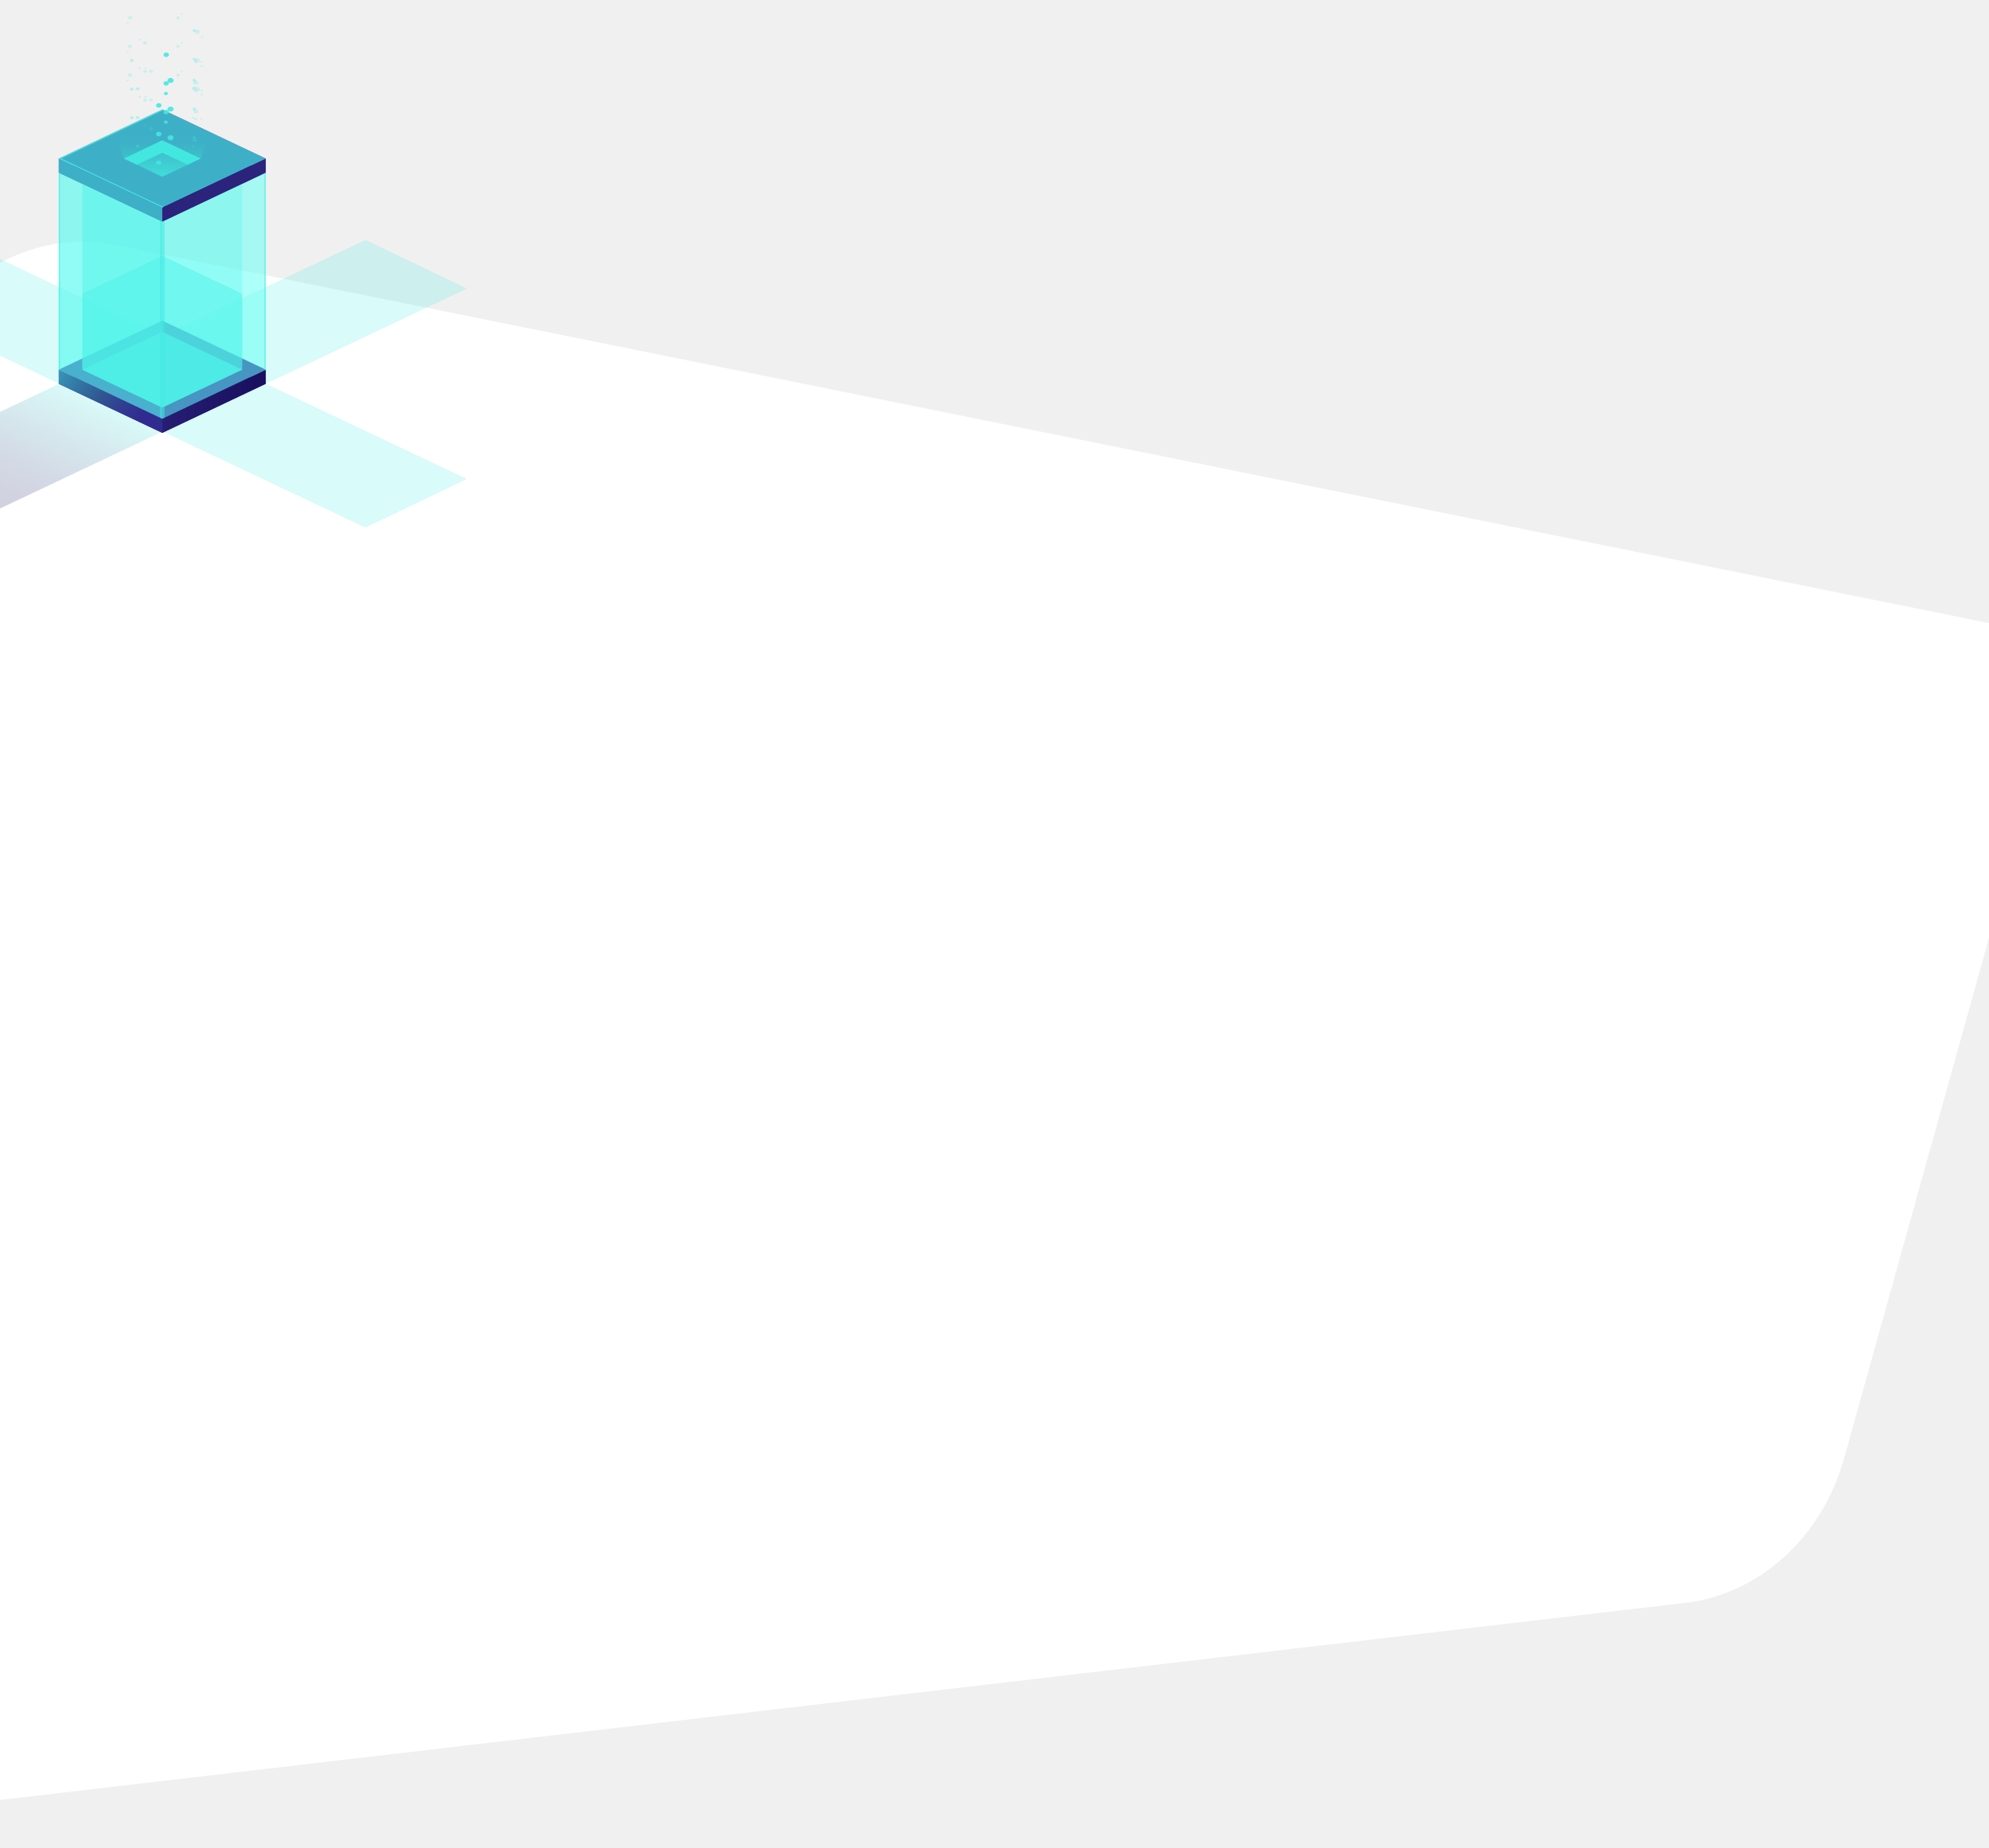
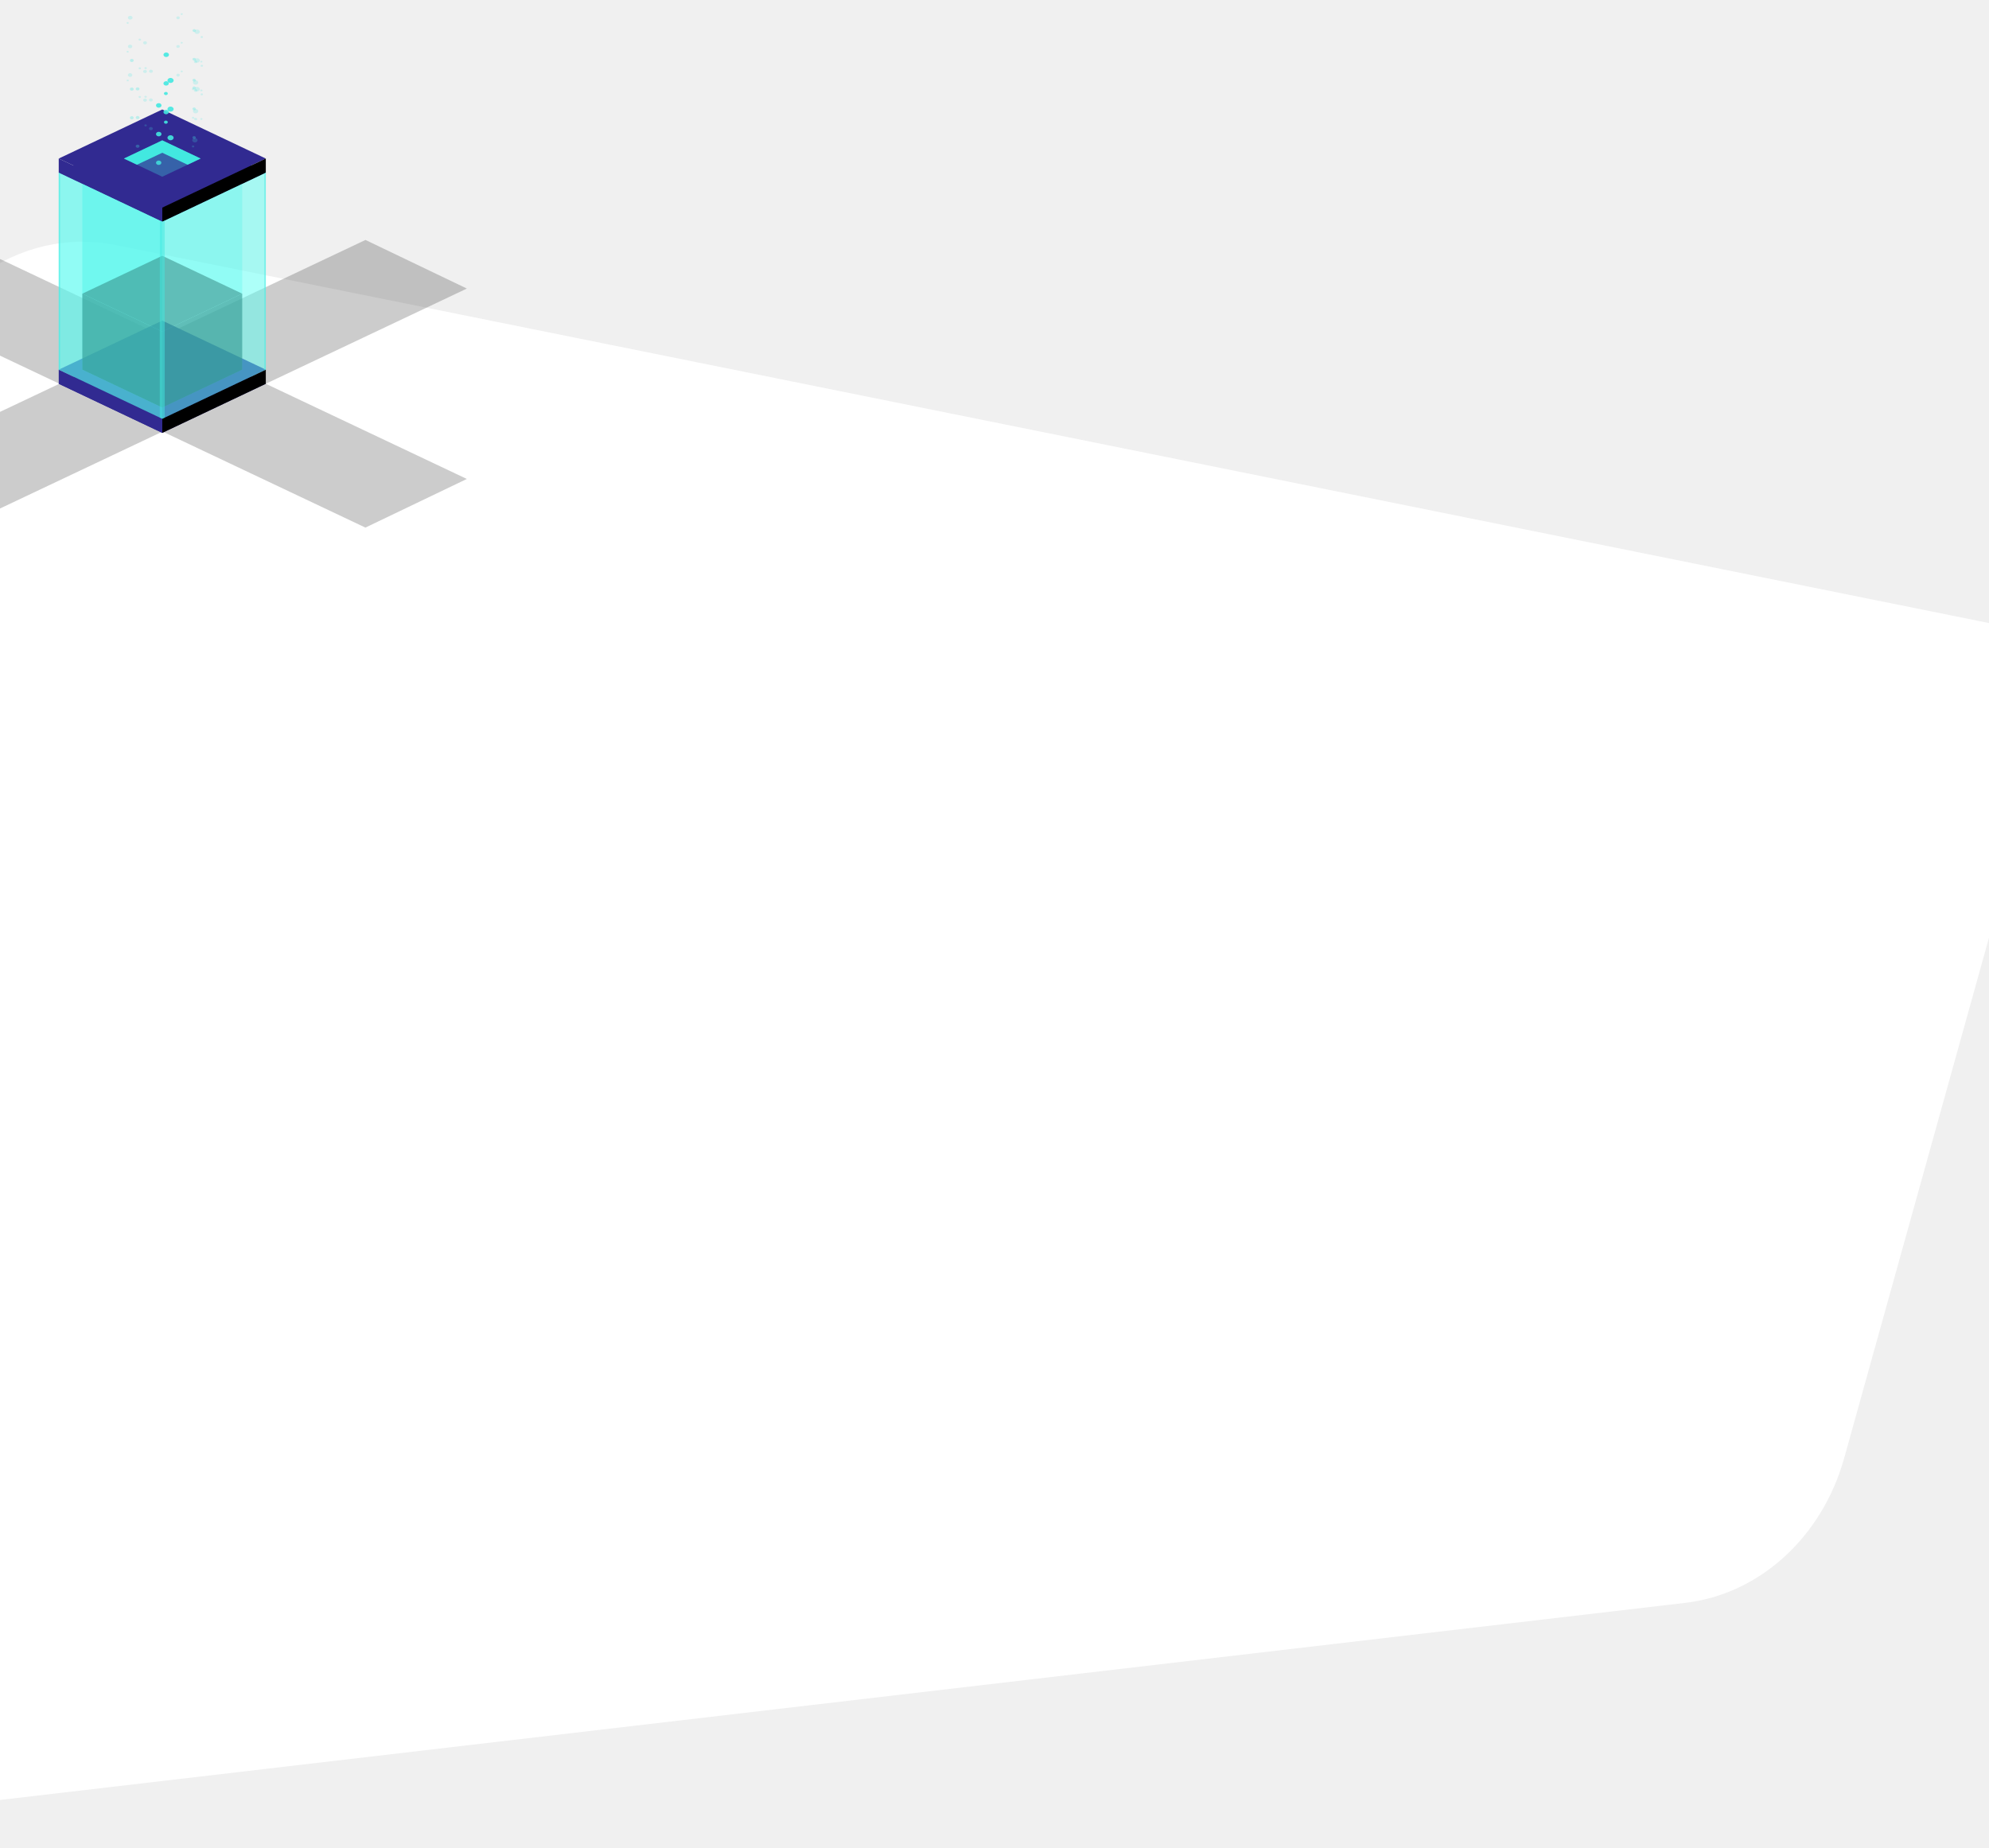
<svg xmlns="http://www.w3.org/2000/svg" width="1440" height="1338" fill="none">
  <g id="Kolumna i shape">
    <path id="Rectangle" d="M1500 463.251L84.124 177.453C13.3 163.156-55.24 212.736-71.914 290.323L-297 1338l1517-177.44c53.92-6.3 99.24-47.62 115.21-105.02L1500 463.251z" fill="#fff" />
    <g id="Asset 2 4">
      <g id="âÃÃÃ_1">
        <g id="Group" opacity=".5">
          <path id="Vector" style="mix-blend-mode:lighten" opacity=".4" d="M-28.59 381.714L-102 346.519l146.048-69.151 73.43 35.195-146.067 69.151z" fill="url(#paint0_linear)" />
          <path id="Vector_2" style="mix-blend-mode:lighten" opacity=".4" d="M264.551 382l73.43-35.211-146.048-69.151-73.43 35.211L264.551 382z" fill="url(#paint1_linear)" />
        </g>
        <g id="Group_2" opacity=".5">
          <path id="Vector_3" style="mix-blend-mode:lighten" opacity=".4" d="M-28.551 174.006l-73.43 35.21 146.067 69.152 73.411-35.211-146.048-69.151z" fill="url(#paint2_linear)" />
          <path id="Vector_4" style="mix-blend-mode:lighten" opacity=".4" d="M264.589 173.736L338 208.931l-146.048 69.151-73.43-35.195 146.067-69.151z" fill="url(#paint3_linear)" />
        </g>
        <path id="Vector_5" d="M117.478 313.42l-74.957-35.544 74.957-35.528 74.957 35.528-74.957 35.544z" fill="#312A91" />
        <path id="Vector_6" d="M117.478 303.197l-74.957-35.545 74.957-35.528 74.957 35.528-74.957 35.545z" fill="#312A91" />
        <path id="Vector_7" style="mix-blend-mode:lighten" opacity=".7" d="M117.478 295.084l-57.866-27.432 57.866-27.432 57.866 27.432-57.866 27.432z" fill="url(#paint4_linear)" />
        <path id="Vector_8" d="M192.435 267.652v10.224l-74.957 35.544v-10.224l74.957-35.544z" fill="url(#paint5_linear)" />
        <path id="Vector_9" d="M42.52 267.652v10.224l74.958 35.544v-10.224l-74.957-35.544z" fill="#312A91" />
        <path id="Vector_10" style="mix-blend-mode:lighten" opacity=".7" d="M42.52 267.652v10.224l74.958 35.544v-10.224l-74.957-35.544z" fill="url(#paint6_linear)" />
        <path id="Vector_11" d="M117.478 160.544l-74.957-35.528 74.957-35.529 74.957 35.529-74.957 35.528z" fill="#312A91" />
        <path id="Vector_12" d="M117.478 150.32l-74.957-35.528 74.957-35.528 74.957 35.528-74.957 35.528z" fill="#312A91" />
        <path id="Vector_13" style="mix-blend-mode:lighten" opacity=".7" d="M117.478 150.32l-74.957-35.528 74.957-35.528 74.957 35.528-74.957 35.528z" fill="url(#paint7_linear)" />
        <path id="Vector_14" opacity=".3" d="M117.478 127.952l-27.744-13.16 27.744-13.16 27.744 13.16-27.744 13.16z" fill="#42E8E0" />
        <path id="Vector_15" opacity=".3" d="M117.478 110.569l18.328 8.684 9.416-4.461-27.744-13.16-27.744 13.16 9.416 4.461 18.328-8.684z" fill="#42E8E0" />
        <path id="Vector_16" d="M117.478 110.569l18.328 8.684 9.416-4.461-27.744-13.16-27.744 13.16 9.416 4.461 18.328-8.684z" fill="#42E8E0" />
        <path id="Vector_17" d="M192.435 114.792v10.224l-74.957 35.528V150.32l74.957-35.528z" fill="url(#paint8_linear)" />
        <path id="Vector_18" d="M42.52 114.792v10.224l74.958 35.528V150.32l-74.957-35.528z" fill="#312A91" />
        <path id="Vector_19" style="mix-blend-mode:lighten" opacity=".7" d="M42.52 114.792v10.224l74.958 35.528V150.32l-74.957-35.528z" fill="url(#paint9_linear)" />
        <path id="Vector_20" opacity=".3" d="M117.478 160.544v142.653l-74.957-35.545V125.016l74.957 35.528z" fill="#42E8E0" />
        <path id="Vector_21" opacity=".3" d="M59.612 133.112v134.54l57.866 27.432 57.866-27.432v-134.54l-57.866 27.432-57.866-27.432z" fill="#42E8E0" />
        <path id="Vector_22" opacity=".3" d="M117.478 160.544v134.54l-57.866-27.432v-134.54l57.866 27.432z" fill="#42E8E0" />
        <g id="Group_3" opacity=".7">
          <path id="Vector_23" opacity=".7" d="M117.478 240.078L59.612 212.63l57.866-27.432 57.866 27.432-57.866 27.448z" fill="url(#paint10_linear)" />
          <path id="Vector_24" opacity=".7" d="M175.344 212.63v55.023l-57.866 27.431v-55.006l57.866-27.448z" fill="url(#paint11_linear)" />
          <path id="Vector_25" opacity=".7" d="M59.612 212.63v55.023l57.866 27.431v-55.006L59.612 212.63z" fill="url(#paint12_linear)" />
        </g>
        <path id="Vector_26" opacity=".5" d="M42.52 125.016v142.636l74.958 35.545 74.957-35.545V125.016l-74.957 35.528-74.957-35.528z" fill="#5CFFF3" />
        <path id="Vector_27" style="mix-blend-mode:lighten" d="M44.3 114.792l74.067-35.115-.889-.413-74.957 35.528 74.957 35.528.889-.412-74.068-35.116z" fill="url(#paint13_linear)" />
        <path id="Vector_28" opacity=".5" d="M42.52 125.016v142.636l1.025.493V125.508l-1.025-.492z" fill="#42E8E0" />
        <path id="Vector_29" opacity=".5" d="M192.435 125.016v142.636l-1.044.493V125.508l1.044-.492z" fill="#42E8E0" />
        <path id="Vector_30" opacity=".5" d="M117.478 160.544l-1.779-.842v142.669l1.779.826 1.779-.826V159.702l-1.779.842z" fill="#42E8E0" />
        <path id="Vector_31" style="mix-blend-mode:lighten" opacity=".7" d="M145.222 114.792L185.823 0H49.133l40.6 114.792 27.745 13.16 27.744-13.16z" fill="url(#paint14_linear)" />
        <path id="Vector_32" style="mix-blend-mode:lighten" opacity=".7" d="M145.222 114.792L168.635 0H64.677l25.057 114.792 27.744 13.16 27.744-13.16z" fill="url(#paint15_linear)" />
        <path id="Vector_33" opacity=".3" d="M96.79 85.265a.99.99 0 01-.23.626 1.35 1.35 0 01-.617.415c-.25.085-.526.108-.793.064a1.485 1.485 0 01-.703-.308 1.083 1.083 0 01-.375-.578.941.941 0 01.078-.65c.104-.207.28-.383.505-.507.226-.123.492-.19.763-.19.364 0 .713.12.97.33.258.212.403.499.403.798z" fill="#42E8E0" />
        <path id="Vector_34" opacity=".2" d="M106.4 72.501c0 .303-.147.594-.408.808a1.559 1.559 0 01-.984.335c-.371 0-.728-.12-.992-.334-.264-.214-.415-.504-.42-.809 0-.307.149-.602.414-.82.264-.217.623-.339.998-.339.371.004.725.128.985.345.261.217.407.51.407.814z" fill="#42E8E0" />
        <path id="Vector_35" opacity=".2" d="M146.073 69.04c.491 0 .889-.327.889-.73 0-.403-.398-.73-.889-.73s-.89.327-.89.73c0 .403.399.73.89.73z" fill="#42E8E0" />
        <path id="Vector_36" opacity=".2" d="M144.681 64.516c0 .314-.114.62-.326.882a1.9 1.9 0 01-.868.585c-.353.12-.742.151-1.117.09a2.097 2.097 0 01-.99-.434 1.53 1.53 0 01-.529-.813 1.33 1.33 0 01.11-.917 1.7 1.7 0 01.712-.713 2.245 2.245 0 011.074-.267c.513 0 1.005.167 1.367.464.363.298.567.702.567 1.123z" fill="#42E8E0" />
        <path id="Vector_37" opacity=".2" d="M101.199 70.93c.491 0 .889-.327.889-.73 0-.404-.398-.731-.889-.731s-.889.327-.889.73c0 .404.398.73.889.73z" fill="#42E8E0" />
        <path id="Vector_38" opacity=".3" d="M99.633 106.997c.758 0 1.373-.504 1.373-1.127 0-.622-.615-1.127-1.373-1.127s-1.373.505-1.373 1.127c0 .623.615 1.127 1.373 1.127z" fill="#42E8E0" />
        <path id="Vector_39" opacity=".2" d="M110.673 93.107c0 .305-.146.597-.407.814-.261.217-.615.34-.986.345-.374 0-.733-.122-.997-.34-.265-.217-.414-.512-.414-.82.005-.304.156-.594.42-.808.264-.214.621-.334.991-.334s.724.12.985.335c.261.214.408.505.408.808z" fill="#42E8E0" />
        <path id="Vector_40" opacity=".2" d="M105.414 91.535c.491 0 .889-.327.889-.73 0-.403-.398-.73-.889-.73s-.89.327-.89.73c0 .403.399.73.89.73z" fill="#42E8E0" />
        <path id="Vector_41" opacity=".3" d="M139.383 63.88c.091.248.294.456.567.583.273.127.595.162.899.098.304-.063.567-.22.733-.439a.853.853 0 00-.033-1.102 1.158 1.158 0 00-.354-.276 1.393 1.393 0 00-.458-.14 1.481 1.481 0 00-.488.019 1.34 1.34 0 00-.439.174c-.131.082-.24.185-.321.303a.838.838 0 00-.106.781z" fill="#42E8E0" />
        <path id="Vector_42" opacity=".2" d="M127.686 54.626c.059.2.189.38.374.519.185.138.416.228.663.258.247.03.5 0 .726-.089.226-.088.414-.23.541-.407a.889.889 0 00.172-.586.928.928 0 00-.256-.565 1.28 1.28 0 00-.597-.35 1.516 1.516 0 00-1.169.154c-.129.08-.239.18-.321.295a.904.904 0 00-.16.375.845.845 0 00.027.396z" fill="#42E8E0" />
        <path id="Vector_43" opacity=".2" d="M91.667 58.34c.016.091.054.178.113.256a.733.733 0 00.23.196.901.901 0 00.306.101.96.96 0 00.331-.01.871.871 0 00.297-.12.7.7 0 00.211-.21.546.546 0 00.04-.53.712.712 0 00-.375-.348.949.949 0 00-.562-.054.809.809 0 00-.463.267.562.562 0 00-.128.453z" fill="#42E8E0" />
        <path id="Vector_44" opacity=".2" d="M92.634 54.658c.101.339.36.632.722.816.361.184.796.244 1.211.168.21-.044.407-.121.58-.227.173-.107.319-.24.43-.392.11-.153.183-.322.213-.498.031-.175.02-.354-.034-.526a1.265 1.265 0 00-.276-.476 1.581 1.581 0 00-.478-.353 1.893 1.893 0 00-.605-.175 1.993 1.993 0 00-.642.028c-.411.096-.76.321-.97.628-.21.306-.264.668-.151 1.007z" fill="#42E8E0" />
        <path id="Vector_45" opacity=".2" d="M130.78 51.864a.682.682 0 00.363.402c.181.09.398.116.603.074a.806.806 0 00.491-.298.555.555 0 00.089-.496.697.697 0 00-.366-.398.964.964 0 00-.6-.078.887.887 0 00-.283.108.72.72 0 00-.209.19.54.54 0 00-.088.496z" fill="#42E8E0" />
        <path id="Vector_46" opacity=".2" d="M140.35 106.585a1.054 1.054 0 01-.981.095.836.836 0 01-.372-.293.624.624 0 01.076-.809.91.91 0 01.422-.243c.167-.045.347-.048.516-.009a.923.923 0 01.436.227.717.717 0 01.171.249.61.61 0 01-.053.558.778.778 0 01-.215.225z" fill="#42E8E0" />
        <path id="Vector_47" opacity=".2" d="M142.399 102.695a2.13 2.13 0 01-1.029.399 2.316 2.316 0 01-1.125-.146 1.84 1.84 0 01-.829-.641 1.355 1.355 0 01-.246-.913c.031-.317.178-.62.421-.868.244-.248.573-.43.944-.523.372-.092.768-.09 1.139.004.37.095.697.28.938.529.304.315.451.714.412 1.114-.04.401-.263.775-.625 1.045z" fill="#42E8E0" />
        <path id="Vector_48" opacity=".3" d="M139.557 98.965a.89.89 0 00-.222.55.875.875 0 00.187.56c.129.167.314.299.534.38.22.08.464.106.701.072a1.33 1.33 0 00.632-.259.978.978 0 00.351-.504.834.834 0 00-.049-.578 1.057 1.057 0 00-.432-.46 1.37 1.37 0 00-.435-.16 1.479 1.479 0 00-.476-.01 1.39 1.39 0 00-.445.14c-.136.07-.253.161-.346.269z" fill="#42E8E0" />
        <path id="Vector_49" opacity=".2" d="M140.582 85.725a.844.844 0 00-.053.663c.073.22.234.413.457.549.223.135.495.205.773.199.277-.007.543-.09.756-.236a.94.94 0 00.203-.36.832.832 0 00.015-.397.904.904 0 00-.173-.37 1.117 1.117 0 00-.335-.286 1.462 1.462 0 00-.878-.143c-.304.044-.577.18-.765.381z" fill="#42E8E0" />
        <path id="Vector_50" opacity=".2" d="M145.145 85.804a.576.576 0 00-.133.493.665.665 0 00.326.428c.085.05.181.086.283.106a.969.969 0 00.602-.082.757.757 0 00.227-.175.609.609 0 00.128-.232.537.537 0 00.01-.255.59.59 0 00-.109-.24.743.743 0 00-.213-.185.879.879 0 00-.284-.111.956.956 0 00-.608.077.747.747 0 00-.229.176z" fill="#42E8E0" />
        <g id="Group_4" opacity=".9" fill="#42E8E0">
          <path id="Vector_51" opacity=".9" d="M113.012 118.253c.1.3.306.569.591.774a2.16 2.16 0 001.013.378 2.32 2.32 0 001.099-.143c.341-.136.627-.35.821-.617.194-.267.288-.575.271-.886a1.414 1.414 0 00-.368-.862 1.936 1.936 0 00-.886-.553 2.345 2.345 0 00-1.111-.06 2.154 2.154 0 00-.704.264 1.743 1.743 0 00-.522.47 1.409 1.409 0 00-.256.6 1.32 1.32 0 00.052.635z" />
          <path id="Vector_52" opacity=".9" d="M118.734 109.537c.046.146.126.283.237.404.11.12.248.222.406.298.158.077.333.127.514.149.182.021.367.012.545-.025.178-.038.345-.104.491-.194.147-.091.271-.204.364-.334a1.01 1.01 0 00.18-.422.942.942 0 00-.03-.447c-.092-.295-.323-.547-.642-.702a1.67 1.67 0 00-1.059-.124c-.359.076-.667.266-.855.528a.971.971 0 00-.151.869z" />
        </g>
        <path id="Vector_53" opacity=".3" d="M96.79 64.516a.99.99 0 01-.23.626 1.35 1.35 0 01-.617.415c-.25.086-.526.108-.793.064a1.485 1.485 0 01-.703-.308 1.082 1.082 0 01-.375-.577.941.941 0 01.078-.651c.104-.206.28-.382.505-.506.226-.124.492-.19.763-.19.364 0 .713.119.97.33.258.211.403.498.403.797z" fill="#42E8E0" />
        <path id="Vector_54" opacity=".2" d="M106.4 51.737c0 .304-.146.597-.407.813-.26.217-.614.341-.985.346-.375 0-.734-.123-.998-.34-.265-.217-.414-.512-.414-.82.005-.304.156-.595.42-.809.264-.213.621-.333.992-.333.369 0 .723.12.984.334.261.215.408.506.408.809z" fill="#42E8E0" />
        <path id="Vector_55" opacity=".2" d="M146.962 47.625a.64.64 0 01-.15.406.872.872 0 01-.399.269 1.07 1.07 0 01-.514.041.962.962 0 01-.455-.2.703.703 0 01-.244-.374.614.614 0 01.051-.422.778.778 0 01.328-.327 1.03 1.03 0 01.494-.123c.117-.003.234.015.343.05.109.037.208.09.291.159.084.068.149.15.193.239.043.09.065.185.062.282z" fill="#42E8E0" />
        <path id="Vector_56" opacity=".2" d="M144.681 43.767c0 .314-.114.621-.326.882a1.902 1.902 0 01-.868.585c-.353.12-.742.152-1.117.09a2.095 2.095 0 01-.99-.434 1.529 1.529 0 01-.529-.813 1.331 1.331 0 01.11-.917c.146-.29.394-.538.712-.713a2.244 2.244 0 011.074-.267c.513 0 1.005.167 1.367.465.363.297.567.701.567 1.122z" fill="#42E8E0" />
        <path id="Vector_57" opacity=".2" d="M101.199 50.18c.491 0 .889-.326.889-.73 0-.403-.398-.73-.889-.73s-.889.327-.889.73c0 .404.398.73.889.73z" fill="#42E8E0" />
        <path id="Vector_58" opacity=".3" d="M101.006 85.122a.99.99 0 01-.232.626 1.35 1.35 0 01-.616.415c-.25.085-.527.108-.793.064a1.486 1.486 0 01-.703-.308 1.083 1.083 0 01-.375-.577.942.942 0 01.078-.652c.104-.206.28-.382.505-.505.226-.124.492-.19.763-.19.364 0 .713.118.971.33.257.211.402.498.402.797z" fill="#42E8E0" />
        <path id="Vector_59" opacity=".2" d="M109.222 73.501c.769 0 1.392-.511 1.392-1.143 0-.631-.623-1.143-1.392-1.143-.768 0-1.392.512-1.392 1.143 0 .632.624 1.143 1.392 1.143z" fill="#42E8E0" />
        <path id="Vector_60" opacity=".2" d="M105.414 70.787c.491 0 .889-.327.889-.73 0-.404-.398-.73-.889-.73s-.89.326-.89.73c0 .403.399.73.89.73z" fill="#42E8E0" />
        <path id="Vector_61" opacity=".3" d="M139.383 43.132a.957.957 0 00.208.352c.097.104.218.192.356.259a1.478 1.478 0 00.925.104c.155-.034.3-.092.428-.171.127-.08.235-.179.315-.292a.833.833 0 00.127-.76.93.93 0 00-.208-.351 1.182 1.182 0 00-.356-.26 1.477 1.477 0 00-1.357.063 1.094 1.094 0 00-.319.294.827.827 0 00-.119.763z" fill="#42E8E0" />
        <path id="Vector_62" opacity=".2" d="M127.686 33.877c.059.2.189.38.374.519s.416.229.663.259c.247.03.5-.001.726-.09.226-.088.414-.23.541-.407a.89.89 0 00.172-.586.929.929 0 00-.256-.565 1.28 1.28 0 00-.597-.35 1.516 1.516 0 00-1.169.154c-.129.08-.239.18-.321.296a.904.904 0 00-.16.374.845.845 0 00.027.396z" fill="#42E8E0" />
        <path id="Vector_63" opacity=".2" d="M91.667 37.592c.037.126.118.24.234.328a.874.874 0 00.419.165c.156.02.315 0 .458-.055a.757.757 0 00.343-.257.56.56 0 00.109-.37.585.585 0 00-.162-.357.807.807 0 00-.377-.221.957.957 0 00-.463-.01.792.792 0 00-.472.295.552.552 0 00-.089.482z" fill="#42E8E0" />
        <path id="Vector_64" opacity=".2" d="M92.634 33.91c.106.336.366.627.726.81.36.184.793.246 1.207.173.409-.09.76-.304.982-.599.223-.295.3-.648.217-.988-.11-.334-.371-.621-.73-.801-.36-.18-.791-.24-1.203-.168-.41.083-.763.294-.987.587-.223.293-.3.647-.212.985z" fill="#42E8E0" />
        <path id="Vector_65" opacity=".2" d="M130.78 31.115a.639.639 0 00.237.322.88.88 0 00.416.16c.155.02.313 0 .454-.055a.758.758 0 00.34-.254.556.556 0 00-.041-.72.8.8 0 00-.368-.226.955.955 0 00-.741.087.723.723 0 00-.209.19.54.54 0 00-.088.496z" fill="#42E8E0" />
        <path id="Vector_66" opacity=".2" d="M140.35 85.82a.973.973 0 01-.462.163 1.04 1.04 0 01-.496-.075.815.815 0 01-.361-.287.611.611 0 01.075-.788.887.887 0 01.411-.238c.163-.044.338-.048.504-.01a.915.915 0 01.426.22.703.703 0 01.17.244.598.598 0 01-.053.551.768.768 0 01-.214.22z" fill="#42E8E0" />
        <path id="Vector_67" opacity=".2" d="M142.399 81.93c-.381.138-.805.17-1.21.093a2.038 2.038 0 01-1.038-.519 1.45 1.45 0 01-.456-.925c-.027-.34.081-.68.307-.966.164-.208.385-.381.645-.506s.552-.199.853-.215c.3-.016.602.026.879.123.278.097.524.245.719.434.195.188.334.412.405.652.071.24.073.492.005.733a1.494 1.494 0 01-.396.656c-.193.19-.437.342-.713.44z" fill="#42E8E0" />
        <path id="Vector_68" opacity=".3" d="M139.557 78.216a.89.89 0 00-.222.55.874.874 0 00.187.56c.129.167.314.3.534.38.22.08.464.106.701.073.237-.033.457-.124.632-.26a.977.977 0 00.351-.503.834.834 0 00-.049-.579 1.056 1.056 0 00-.432-.459 1.37 1.37 0 00-.435-.16 1.476 1.476 0 00-.476-.011c-.158.022-.309.07-.445.14s-.253.162-.346.27z" fill="#42E8E0" />
        <path id="Vector_69" opacity=".2" d="M140.582 64.913a.893.893 0 00-.216.56.89.89 0 00.198.564c.133.168.322.3.546.38.223.08.47.104.71.07.24-.036.462-.128.638-.266a.993.993 0 00.353-.511.854.854 0 00-.051-.586 1.075 1.075 0 00-.438-.465 1.48 1.48 0 00-.934-.167 1.311 1.311 0 00-.806.42z" fill="#42E8E0" />
        <path id="Vector_70" opacity=".2" d="M145.145 65.088a.576.576 0 00-.133.492.664.664 0 00.326.428c.085.05.181.086.283.106a.969.969 0 00.602-.082.754.754 0 00.227-.175.607.607 0 00.128-.232.537.537 0 00.01-.255.59.59 0 00-.109-.24.743.743 0 00-.213-.185.879.879 0 00-.284-.111.956.956 0 00-.608.077.747.747 0 00-.229.177z" fill="#42E8E0" />
        <path id="Vector_71" opacity=".3" d="M96.79 43.767a.99.99 0 01-.23.627 1.35 1.35 0 01-.617.415c-.25.085-.526.107-.793.064a1.485 1.485 0 01-.703-.309 1.083 1.083 0 01-.375-.577.941.941 0 01.078-.651c.104-.206.28-.382.505-.506.226-.124.492-.19.763-.19.364 0 .713.119.97.33.258.212.403.498.403.797z" fill="#42E8E0" />
        <path id="Vector_72" opacity=".2" d="M106.4 30.988c0 .305-.146.597-.407.814-.26.217-.614.34-.985.345-.375 0-.734-.122-.998-.34-.265-.217-.414-.512-.414-.819.005-.305.156-.595.42-.81.264-.213.621-.333.992-.333.369 0 .723.12.984.335.261.214.408.505.408.808z" fill="#42E8E0" />
        <path id="Vector_73" opacity=".2" d="M146.073 27.543c.491 0 .889-.327.889-.73 0-.403-.398-.73-.889-.73s-.89.327-.89.73c0 .403.399.73.89.73z" fill="#42E8E0" />
        <path id="Vector_74" opacity=".2" d="M144.681 23.003c0 .314-.114.62-.326.882a1.902 1.902 0 01-.868.585c-.353.12-.742.151-1.117.09a2.096 2.096 0 01-.99-.435 1.529 1.529 0 01-.529-.812 1.331 1.331 0 01.11-.918 1.7 1.7 0 01.712-.712 2.245 2.245 0 011.074-.268c.513 0 1.005.168 1.367.465.363.298.567.702.567 1.123z" fill="#42E8E0" />
        <path id="Vector_75" opacity=".2" d="M101.199 29.416c.491 0 .889-.327.889-.73 0-.403-.398-.73-.889-.73s-.889.327-.889.73c0 .403.398.73.889.73z" fill="#42E8E0" />
        <path id="Vector_76" opacity=".3" d="M101.006 64.373a.99.99 0 01-.232.626 1.35 1.35 0 01-.616.415c-.25.086-.527.108-.793.065a1.487 1.487 0 01-.703-.309 1.083 1.083 0 01-.375-.577.942.942 0 01.078-.651c.104-.206.28-.382.505-.506.226-.124.492-.19.763-.19.364 0 .713.119.971.33.257.212.402.498.402.797z" fill="#42E8E0" />
        <path id="Vector_77" opacity=".2" d="M110.673 51.61c0 .303-.147.593-.408.808a1.56 1.56 0 01-.985.335c-.37 0-.727-.12-.991-.334-.264-.214-.415-.505-.42-.81 0-.307.149-.601.414-.819.264-.217.623-.34.997-.34.371.005.725.129.986.346.261.217.407.51.407.814z" fill="#42E8E0" />
        <path id="Vector_78" opacity=".2" d="M105.414 50.038c.491 0 .889-.327.889-.73 0-.404-.398-.73-.889-.73s-.89.326-.89.73c0 .403.399.73.89.73z" fill="#42E8E0" />
        <path id="Vector_79" opacity=".3" d="M139.383 22.368a.91.91 0 00.197.355c.094.107.213.196.35.265a1.454 1.454 0 00.923.11c.161-.027.313-.081.448-.159.135-.077.25-.176.337-.29a.909.909 0 00.171-.376.837.837 0 00-.023-.4.944.944 0 00-.213-.361 1.176 1.176 0 00-.369-.264 1.477 1.477 0 00-.951-.087 1.32 1.32 0 00-.426.166 1.08 1.08 0 00-.316.288.877.877 0 00-.156.366.82.82 0 00.028.387z" fill="#42E8E0" />
        <path id="Vector_80" opacity=".2" d="M127.686 13.129c.059.2.189.38.374.518.185.139.416.23.663.26.247.03.5-.002.726-.09.226-.088.414-.23.541-.407a.889.889 0 00.172-.586.929.929 0 00-.256-.565 1.276 1.276 0 00-.597-.351 1.518 1.518 0 00-.733-.018 1.352 1.352 0 00-.44.169c-.131.08-.242.18-.325.296a.84.84 0 00-.125.774z" fill="#42E8E0" />
        <path id="Vector_81" opacity=".2" d="M91.667 16.843c.069.15.202.274.375.348a.949.949 0 00.562.055.809.809 0 00.463-.268.562.562 0 00.015-.708.733.733 0 00-.23-.195.897.897 0 00-.306-.102.963.963 0 00-.331.01.873.873 0 00-.297.12.701.701 0 00-.211.21.546.546 0 00-.04.53z" fill="#42E8E0" />
        <path id="Vector_82" opacity=".2" d="M92.634 13.16c.106.338.365.628.726.812.36.183.793.245 1.207.173.23-.03.448-.097.643-.2.195-.103.362-.237.49-.396.128-.159.214-.337.253-.525.039-.187.03-.38-.027-.564a1.285 1.285 0 00-.303-.506 1.627 1.627 0 00-.526-.363 2 2 0 00-1.341-.082c-.414.1-.763.329-.972.638-.21.308-.264.672-.15 1.013z" fill="#42E8E0" />
        <path id="Vector_83" opacity=".2" d="M130.78 10.366a.639.639 0 00.237.323.88.88 0 00.416.16c.155.018.313 0 .454-.056a.758.758 0 00.34-.253.556.556 0 00-.041-.721.8.8 0 00-.368-.226.955.955 0 00-.458-.02.889.889 0 00-.283.108.723.723 0 00-.209.19.54.54 0 00-.088.496z" fill="#42E8E0" />
        <path id="Vector_84" opacity=".2" d="M140.35 65.088a.938.938 0 01-.298.139 1.053 1.053 0 01-.671-.043.856.856 0 01-.268-.176.695.695 0 01-.171-.249.603.603 0 01.052-.558.772.772 0 01.215-.225c.182-.102.404-.145.623-.121a.955.955 0 01.56.253.654.654 0 01.209.496.673.673 0 01-.251.484z" fill="#42E8E0" />
        <path id="Vector_85" opacity=".2" d="M142.399 61.182c-.381.137-.805.17-1.21.093a2.038 2.038 0 01-1.038-.52 1.45 1.45 0 01-.456-.925c-.027-.34.081-.68.307-.966.164-.207.385-.38.645-.506a2.31 2.31 0 011.732-.092c.278.097.524.245.719.434.195.189.334.412.405.653.071.24.073.491.005.732a1.494 1.494 0 01-.396.657c-.193.19-.437.341-.713.44z" fill="#42E8E0" />
        <path id="Vector_86" opacity=".3" d="M139.557 57.452a.878.878 0 00-.2.747c.054.26.23.494.49.65.13.077.277.132.432.163.156.03.317.035.475.015.158-.02.31-.067.446-.136.136-.068.255-.158.349-.265a.875.875 0 00.2-.746 1.012 1.012 0 00-.49-.65 1.356 1.356 0 00-.432-.164 1.479 1.479 0 00-.475-.015c-.158.02-.31.067-.446.136a1.167 1.167 0 00-.349.265z" fill="#42E8E0" />
        <path id="Vector_87" opacity=".2" d="M140.582 44.148a.902.902 0 00-.204.762c.054.267.231.505.494.667.27.12.583.156.882.1.299-.057.563-.202.741-.407a.896.896 0 00.228-.707.982.982 0 00-.401-.653 1.476 1.476 0 00-.929-.173 1.318 1.318 0 00-.811.411z" fill="#42E8E0" />
        <path id="Vector_88" opacity=".2" d="M145.145 44.307a.576.576 0 00-.133.493.665.665 0 00.326.428.97.97 0 00.566.056.834.834 0 00.472-.263.578.578 0 00.144-.453.63.63 0 00-.254-.42.954.954 0 00-.6-.109.848.848 0 00-.521.268z" fill="#42E8E0" />
        <g id="Kropki" fill="#42E8E0">
          <path id="k1" opacity=".9" d="M123.471 101.568c1.228 0 2.224-.817 2.224-1.825 0-1.009-.996-1.826-2.224-1.826-1.228 0-2.223.817-2.223 1.826 0 1.008.995 1.825 2.223 1.825z" />
          <path id="k4" opacity=".9" d="M118.406 81.55c.101.3.306.569.592.774.285.204.637.336 1.012.378.376.041.758-.008 1.099-.143.342-.135.627-.35.821-.617.194-.267.289-.575.271-.886a1.416 1.416 0 00-.368-.862 1.939 1.939 0 00-.886-.553 2.333 2.333 0 00-1.11-.06 2.157 2.157 0 00-.705.264 1.757 1.757 0 00-.522.47 1.408 1.408 0 00-.256.6c-.035.213-.017.428.052.635z" />
          <path id="k5" opacity=".9" d="M123.471 80.82c1.228 0 2.224-.818 2.224-1.826s-.996-1.826-2.224-1.826c-1.228 0-2.223.818-2.223 1.826s.995 1.826 2.223 1.826z" />
          <path id="k8" opacity=".9" d="M118.406 60.801c.101.3.306.57.592.774.285.205.637.336 1.012.378.376.042.758-.008 1.099-.143.342-.135.627-.35.821-.617.194-.267.289-.575.271-.886a1.416 1.416 0 00-.368-.862 1.939 1.939 0 00-.886-.552 2.333 2.333 0 00-1.11-.06 2.16 2.16 0 00-.705.264 1.757 1.757 0 00-.522.47 1.409 1.409 0 00-.256.6c-.035.212-.017.428.052.634z" />
          <path id="k2" opacity=".9" d="M113.012 97.504c.06.21.172.406.328.579.155.172.352.317.578.425.226.109.476.178.736.205.26.027.523.01.775-.05.512-.107.952-.377 1.222-.751.271-.374.349-.82.218-1.241-.131-.421-.46-.782-.915-1.004a2.375 2.375 0 00-1.511-.179 2.158 2.158 0 00-.723.268c-.215.129-.396.293-.53.483a1.33 1.33 0 00-.178 1.265z" />
          <path id="k3" opacity=".9" d="M118.735 88.725c.09.295.318.548.635.705.318.156.698.202 1.056.129.359-.074.668-.262.858-.522a.972.972 0 00.158-.867 1.08 1.08 0 00-.233-.404 1.338 1.338 0 00-.403-.3 1.686 1.686 0 00-1.056-.129 1.542 1.542 0 00-.492.19c-.148.09-.272.202-.366.331a1.027 1.027 0 00-.184.42.939.939 0 00.027.447z" />
          <path id="k9" opacity=".9" d="M123.471 60.071c1.228 0 2.224-.817 2.224-1.826 0-1.008-.996-1.825-2.224-1.825-1.228 0-2.223.817-2.223 1.825 0 1.009.995 1.826 2.223 1.826z" />
          <path id="k10" opacity=".9" d="M118.406 40.053c.131.42.46.782.915 1.004.455.221.999.286 1.512.178.512-.107.952-.377 1.222-.75.27-.374.349-.821.218-1.242a1.538 1.538 0 00-.336-.577 1.923 1.923 0 00-.579-.427 2.294 2.294 0 00-.734-.213 2.427 2.427 0 00-.778.034 2.216 2.216 0 00-.702.276c-.21.129-.386.29-.52.476-.134.184-.222.39-.259.602-.038.213-.024.43.041.639z" />
          <path id="k6" opacity=".9" d="M113.012 76.756c.06.209.172.406.328.578.155.173.352.318.578.426.226.108.476.178.736.204.26.027.523.01.775-.05.512-.107.952-.377 1.222-.75.271-.374.349-.82.218-1.242-.131-.42-.46-.782-.915-1.004a2.376 2.376 0 00-1.511-.178 2.163 2.163 0 00-.723.267 1.75 1.75 0 00-.53.483 1.33 1.33 0 00-.178 1.265z" />
          <path id="k7" opacity=".9" d="M118.735 67.977c.066.22.21.418.414.57.204.153.459.253.731.286.273.034.552 0 .801-.097.25-.097.459-.252.6-.447a.98.98 0 00.195-.645 1.024 1.024 0 00-.275-.625 1.407 1.407 0 00-.652-.394 1.682 1.682 0 00-1.3.159 1.25 1.25 0 00-.365.329 1.002 1.002 0 00-.18.42.931.931 0 00.031.444z" />
        </g>
      </g>
    </g>
  </g>
  <defs>
    <linearGradient id="paint0_linear" x1="-43.491" y1="353.531" x2="1.416" y2="257.13" gradientUnits="userSpaceOnUse">
-       <stop stop-color="#180D5B" />
-       <stop offset=".09" stop-color="#1A1660" />
-       <stop offset=".25" stop-color="#1E2D6E" />
-       <stop offset=".44" stop-color="#255385" />
-       <stop offset=".66" stop-color="#2F87A5" />
-       <stop offset=".9" stop-color="#3CCACE" />
-       <stop offset="1" stop-color="#42E8E0" />
+       <stop stopColor="#180D5B" />
+       <stop offset=".09" stopColor="#1A1660" />
+       <stop offset=".25" stopColor="#1E2D6E" />
+       <stop offset=".44" stopColor="#255385" />
+       <stop offset=".66" stopColor="#2F87A5" />
+       <stop offset=".9" stopColor="#3CCACE" />
+       <stop offset="1" stopColor="#42E8E0" />
    </linearGradient>
    <linearGradient id="paint1_linear" x1="235250" y1="-37690.2" x2="232279" y2="-44032.2" gradientUnits="userSpaceOnUse">
-       <stop stop-color="#180D5B" />
-       <stop offset=".09" stop-color="#1A1660" />
-       <stop offset=".25" stop-color="#1E2D6E" />
-       <stop offset=".44" stop-color="#255385" />
-       <stop offset=".66" stop-color="#2F87A5" />
-       <stop offset=".9" stop-color="#3CCACE" />
-       <stop offset="1" stop-color="#42E8E0" />
+       <stop stopColor="#180D5B" />
+       <stop offset=".09" stopColor="#1A1660" />
+       <stop offset=".25" stopColor="#1E2D6E" />
+       <stop offset=".44" stopColor="#255385" />
+       <stop offset=".66" stopColor="#2F87A5" />
+       <stop offset=".9" stopColor="#3CCACE" />
+       <stop offset="1" stopColor="#42E8E0" />
    </linearGradient>
    <linearGradient id="paint2_linear" x1="38190.5" y1="-263051" x2="41161" y2="-256709" gradientUnits="userSpaceOnUse">
-       <stop stop-color="#180D5B" />
-       <stop offset=".09" stop-color="#1A1660" />
-       <stop offset=".25" stop-color="#1E2D6E" />
-       <stop offset=".44" stop-color="#255385" />
-       <stop offset=".66" stop-color="#2F87A5" />
-       <stop offset=".9" stop-color="#3CCACE" />
-       <stop offset="1" stop-color="#42E8E0" />
+       <stop stopColor="#180D5B" />
+       <stop offset=".09" stopColor="#1A1660" />
+       <stop offset=".25" stopColor="#1E2D6E" />
+       <stop offset=".44" stopColor="#255385" />
+       <stop offset=".66" stopColor="#2F87A5" />
+       <stop offset=".9" stopColor="#3CCACE" />
+       <stop offset="1" stopColor="#42E8E0" />
    </linearGradient>
    <linearGradient id="paint3_linear" x1="69938.3" y1="-249451" x2="66968.3" y2="-243110" gradientUnits="userSpaceOnUse">
-       <stop stop-color="#180D5B" />
-       <stop offset=".09" stop-color="#1A1660" />
-       <stop offset=".25" stop-color="#1E2D6E" />
-       <stop offset=".44" stop-color="#255385" />
-       <stop offset=".66" stop-color="#2F87A5" />
-       <stop offset=".9" stop-color="#3CCACE" />
-       <stop offset="1" stop-color="#42E8E0" />
+       <stop stopColor="#180D5B" />
+       <stop offset=".09" stopColor="#1A1660" />
+       <stop offset=".25" stopColor="#1E2D6E" />
+       <stop offset=".44" stopColor="#255385" />
+       <stop offset=".66" stopColor="#2F87A5" />
+       <stop offset=".9" stopColor="#3CCACE" />
+       <stop offset="1" stopColor="#42E8E0" />
    </linearGradient>
    <linearGradient id="paint4_linear" x1="19137" y1="11034.7" x2="14006.3" y2="5099.68" gradientUnits="userSpaceOnUse">
-       <stop stop-color="#180D5B" />
-       <stop offset=".09" stop-color="#1A1660" />
-       <stop offset=".25" stop-color="#1E2D6E" />
-       <stop offset=".44" stop-color="#255385" />
-       <stop offset=".66" stop-color="#2F87A5" />
-       <stop offset=".9" stop-color="#3CCACE" />
-       <stop offset="1" stop-color="#42E8E0" />
+       <stop stopColor="#180D5B" />
+       <stop offset=".09" stopColor="#1A1660" />
+       <stop offset=".25" stopColor="#1E2D6E" />
+       <stop offset=".44" stopColor="#255385" />
+       <stop offset=".66" stopColor="#2F87A5" />
+       <stop offset=".9" stopColor="#3CCACE" />
+       <stop offset="1" stopColor="#42E8E0" />
    </linearGradient>
    <linearGradient id="paint5_linear" x1="92.557" y1="290.528" x2="199.705" y2="290.528" gradientUnits="userSpaceOnUse">
-       <stop stop-color="#2B237C" />
-       <stop offset="1" stop-color="#180D5B" />
+       <stop stopColor="#2B237C" />
+       <stop offset="1" stopColor="#180D5B" />
    </linearGradient>
    <linearGradient id="paint6_linear" x1="125.308" y1="311.69" x2="38.03" y2="251.266" gradientUnits="userSpaceOnUse">
-       <stop stop-color="#180D5B" />
-       <stop offset=".1" stop-color="#1A1560" />
-       <stop offset=".25" stop-color="#1E2D6E" />
-       <stop offset=".28" stop-color="#1F3372" />
-       <stop offset=".38" stop-color="#22447C" />
-       <stop offset=".57" stop-color="#2B7097" />
-       <stop offset=".83" stop-color="#39B7C2" />
-       <stop offset="1" stop-color="#42E8E0" />
+       <stop stopColor="#180D5B" />
+       <stop offset=".1" stopColor="#1A1560" />
+       <stop offset=".25" stopColor="#1E2D6E" />
+       <stop offset=".28" stopColor="#1F3372" />
+       <stop offset=".38" stopColor="#22447C" />
+       <stop offset=".57" stopColor="#2B7097" />
+       <stop offset=".83" stopColor="#39B7C2" />
+       <stop offset="1" stopColor="#42E8E0" />
    </linearGradient>
    <linearGradient id="paint7_linear" x1="20936.1" y1="6410.4" x2="16120.1" y2="-189.076" gradientUnits="userSpaceOnUse">
-       <stop stop-color="#180D5B" />
-       <stop offset=".09" stop-color="#1A1660" />
-       <stop offset=".25" stop-color="#1E2D6E" />
-       <stop offset=".44" stop-color="#255385" />
-       <stop offset=".66" stop-color="#2F87A5" />
-       <stop offset=".9" stop-color="#3CCACE" />
-       <stop offset="1" stop-color="#42E8E0" />
+       <stop stopColor="#180D5B" />
+       <stop offset=".09" stopColor="#1A1660" />
+       <stop offset=".25" stopColor="#1E2D6E" />
+       <stop offset=".44" stopColor="#255385" />
+       <stop offset=".66" stopColor="#2F87A5" />
+       <stop offset=".9" stopColor="#3CCACE" />
+       <stop offset="1" stopColor="#42E8E0" />
    </linearGradient>
    <linearGradient id="paint8_linear" x1="7660.44" y1="4082.38" x2="11814.6" y2="4082.38" gradientUnits="userSpaceOnUse">
-       <stop stop-color="#2B237C" />
-       <stop offset="1" stop-color="#180D5B" />
+       <stop stopColor="#2B237C" />
+       <stop offset="1" stopColor="#180D5B" />
    </linearGradient>
    <linearGradient id="paint9_linear" x1="8371.78" y1="4520.23" x2="5950.05" y2="2283.56" gradientUnits="userSpaceOnUse">
-       <stop stop-color="#180D5B" />
-       <stop offset=".1" stop-color="#1A1560" />
-       <stop offset=".25" stop-color="#1E2D6E" />
-       <stop offset=".28" stop-color="#1F3372" />
-       <stop offset=".38" stop-color="#22447C" />
-       <stop offset=".57" stop-color="#2B7097" />
-       <stop offset=".83" stop-color="#39B7C2" />
-       <stop offset="1" stop-color="#42E8E0" />
+       <stop stopColor="#180D5B" />
+       <stop offset=".1" stopColor="#1A1560" />
+       <stop offset=".25" stopColor="#1E2D6E" />
+       <stop offset=".28" stopColor="#1F3372" />
+       <stop offset=".38" stopColor="#22447C" />
+       <stop offset=".57" stopColor="#2B7097" />
+       <stop offset=".83" stopColor="#39B7C2" />
+       <stop offset="1" stopColor="#42E8E0" />
    </linearGradient>
    <linearGradient id="paint10_linear" x1="22023.3" y1="8396.87" x2="10702.6" y2="3487.28" gradientUnits="userSpaceOnUse">
-       <stop stop-color="#180D5B" />
-       <stop offset=".09" stop-color="#1A1660" />
-       <stop offset=".25" stop-color="#1E2D6E" />
-       <stop offset=".44" stop-color="#255385" />
-       <stop offset=".66" stop-color="#2F87A5" />
-       <stop offset=".9" stop-color="#3CCACE" />
-       <stop offset="1" stop-color="#42E8E0" />
+       <stop stopColor="#180D5B" />
+       <stop offset=".09" stopColor="#1A1660" />
+       <stop offset=".25" stopColor="#1E2D6E" />
+       <stop offset=".44" stopColor="#255385" />
+       <stop offset=".66" stopColor="#2F87A5" />
+       <stop offset=".9" stopColor="#3CCACE" />
+       <stop offset="1" stopColor="#42E8E0" />
    </linearGradient>
    <linearGradient id="paint11_linear" x1="9135.35" y1="14863.2" x2="3975.77" y2="12511.5" gradientUnits="userSpaceOnUse">
-       <stop stop-color="#180D5B" />
-       <stop offset=".09" stop-color="#1A1660" />
-       <stop offset=".25" stop-color="#1E2D6E" />
-       <stop offset=".44" stop-color="#255385" />
-       <stop offset=".66" stop-color="#2F87A5" />
-       <stop offset=".9" stop-color="#3CCACE" />
-       <stop offset="1" stop-color="#42E8E0" />
+       <stop stopColor="#180D5B" />
+       <stop offset=".09" stopColor="#1A1660" />
+       <stop offset=".25" stopColor="#1E2D6E" />
+       <stop offset=".44" stopColor="#255385" />
+       <stop offset=".66" stopColor="#2F87A5" />
+       <stop offset=".9" stopColor="#3CCACE" />
+       <stop offset="1" stopColor="#42E8E0" />
    </linearGradient>
    <linearGradient id="paint12_linear" x1="10257.5" y1="14984.4" x2="6263.87" y2="13489.7" gradientUnits="userSpaceOnUse">
-       <stop stop-color="#180D5B" />
-       <stop offset=".09" stop-color="#1A1660" />
-       <stop offset=".25" stop-color="#1E2D6E" />
-       <stop offset=".44" stop-color="#255385" />
-       <stop offset=".66" stop-color="#2F87A5" />
-       <stop offset=".9" stop-color="#3CCACE" />
-       <stop offset="1" stop-color="#42E8E0" />
+       <stop stopColor="#180D5B" />
+       <stop offset=".09" stopColor="#1A1660" />
+       <stop offset=".25" stopColor="#1E2D6E" />
+       <stop offset=".44" stopColor="#255385" />
+       <stop offset=".66" stopColor="#2F87A5" />
+       <stop offset=".9" stopColor="#3CCACE" />
+       <stop offset="1" stopColor="#42E8E0" />
    </linearGradient>
    <linearGradient id="paint13_linear" x1="9632.58" y1="5424.84" x2="5693.97" y2="4475.13" gradientUnits="userSpaceOnUse">
-       <stop stop-color="#180D5B" />
-       <stop offset=".09" stop-color="#1A1660" />
-       <stop offset=".25" stop-color="#1E2D6E" />
-       <stop offset=".44" stop-color="#255385" />
-       <stop offset=".66" stop-color="#2F87A5" />
-       <stop offset=".9" stop-color="#3CCACE" />
-       <stop offset="1" stop-color="#42E8E0" />
+       <stop stopColor="#180D5B" />
+       <stop offset=".09" stopColor="#1A1660" />
+       <stop offset=".25" stopColor="#1E2D6E" />
+       <stop offset=".44" stopColor="#255385" />
+       <stop offset=".66" stopColor="#2F87A5" />
+       <stop offset=".9" stopColor="#3CCACE" />
+       <stop offset="1" stopColor="#42E8E0" />
    </linearGradient>
    <linearGradient id="paint14_linear" x1="117.478" y1="127.952" x2="117.478" y2="0" gradientUnits="userSpaceOnUse">
-       <stop stop-color="#42E8E0" />
-       <stop offset=".1" stop-color="#3CCACE" />
-       <stop offset=".34" stop-color="#2F87A5" />
-       <stop offset=".56" stop-color="#255385" />
-       <stop offset=".75" stop-color="#1E2D6E" />
-       <stop offset=".91" stop-color="#1A1660" />
-       <stop offset="1" stop-color="#180D5B" />
+       <stop stopColor="#42E8E0" />
+       <stop offset=".1" stopColor="#3CCACE" />
+       <stop offset=".34" stopColor="#2F87A5" />
+       <stop offset=".56" stopColor="#255385" />
+       <stop offset=".75" stopColor="#1E2D6E" />
+       <stop offset=".91" stopColor="#1A1660" />
+       <stop offset="1" stopColor="#180D5B" />
    </linearGradient>
    <linearGradient id="paint15_linear" x1="11822.3" y1="10313" x2="11822.3" y2="0" gradientUnits="userSpaceOnUse">
-       <stop stop-color="#42E8E0" />
-       <stop offset=".1" stop-color="#3CCACE" />
-       <stop offset=".34" stop-color="#2F87A5" />
-       <stop offset=".56" stop-color="#255385" />
-       <stop offset=".75" stop-color="#1E2D6E" />
-       <stop offset=".91" stop-color="#1A1660" />
-       <stop offset="1" stop-color="#180D5B" />
+       <stop stopColor="#42E8E0" />
+       <stop offset=".1" stopColor="#3CCACE" />
+       <stop offset=".34" stopColor="#2F87A5" />
+       <stop offset=".56" stopColor="#255385" />
+       <stop offset=".75" stopColor="#1E2D6E" />
+       <stop offset=".91" stopColor="#1A1660" />
+       <stop offset="1" stopColor="#180D5B" />
    </linearGradient>
  </defs>
</svg>
